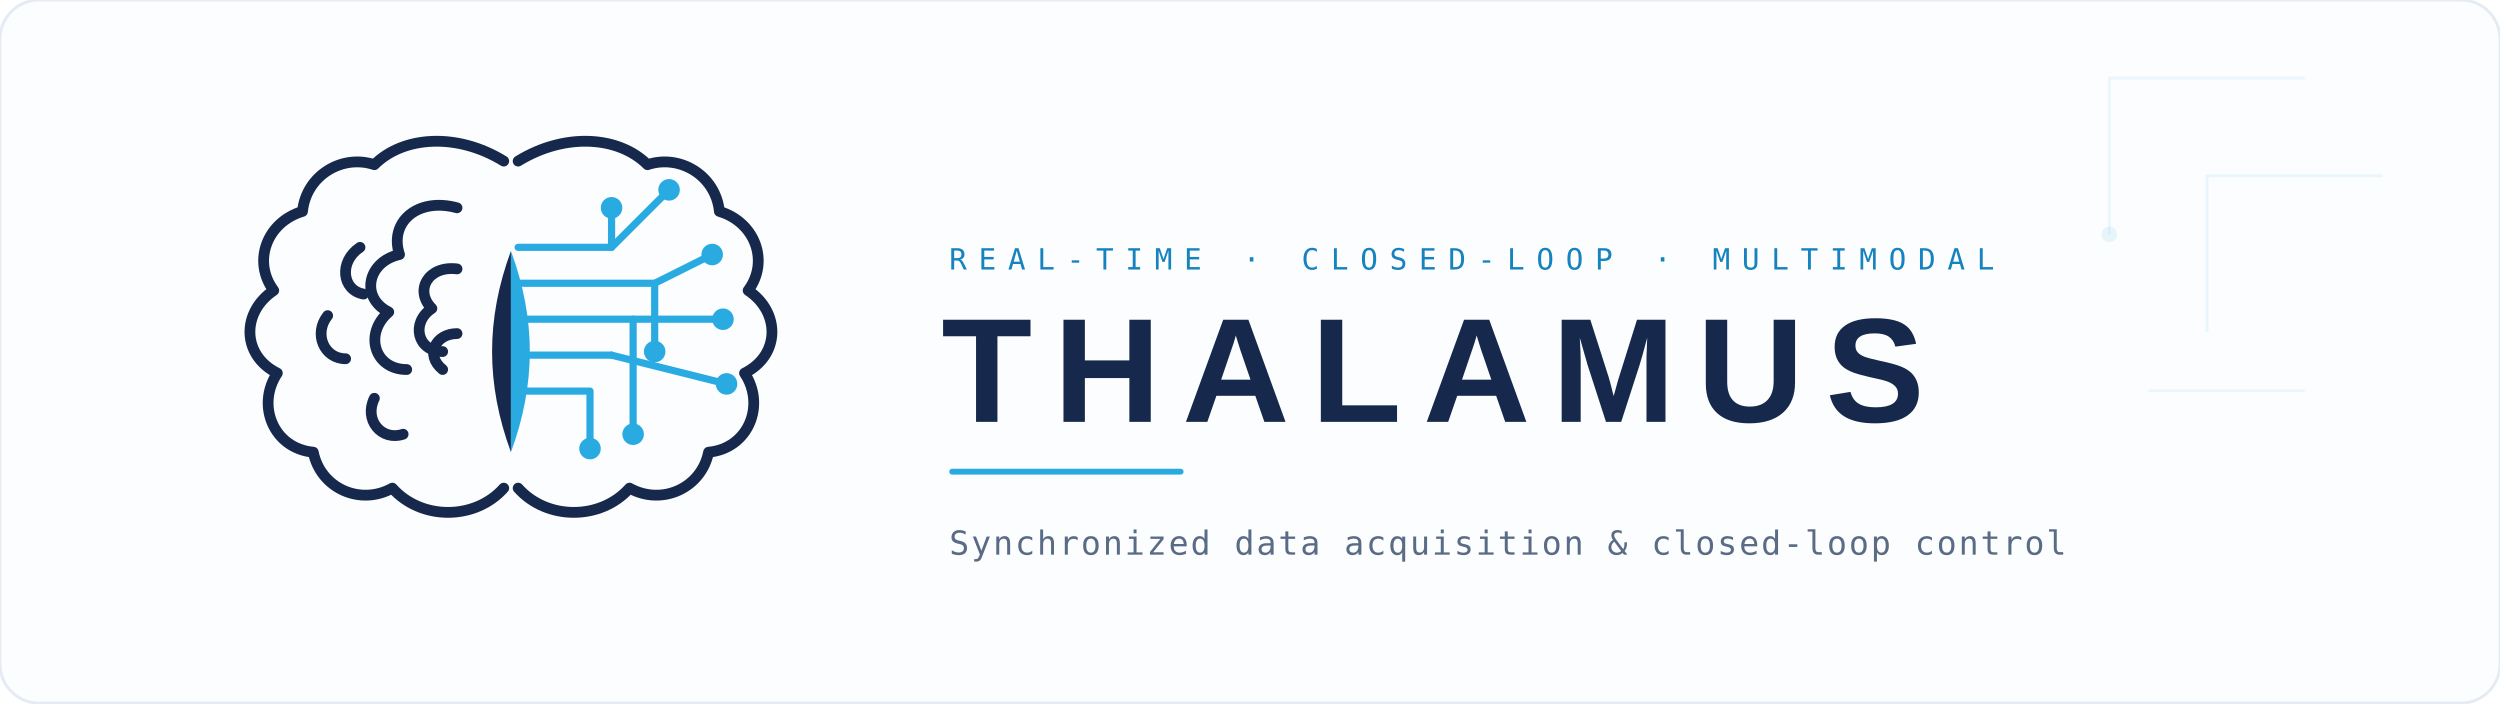
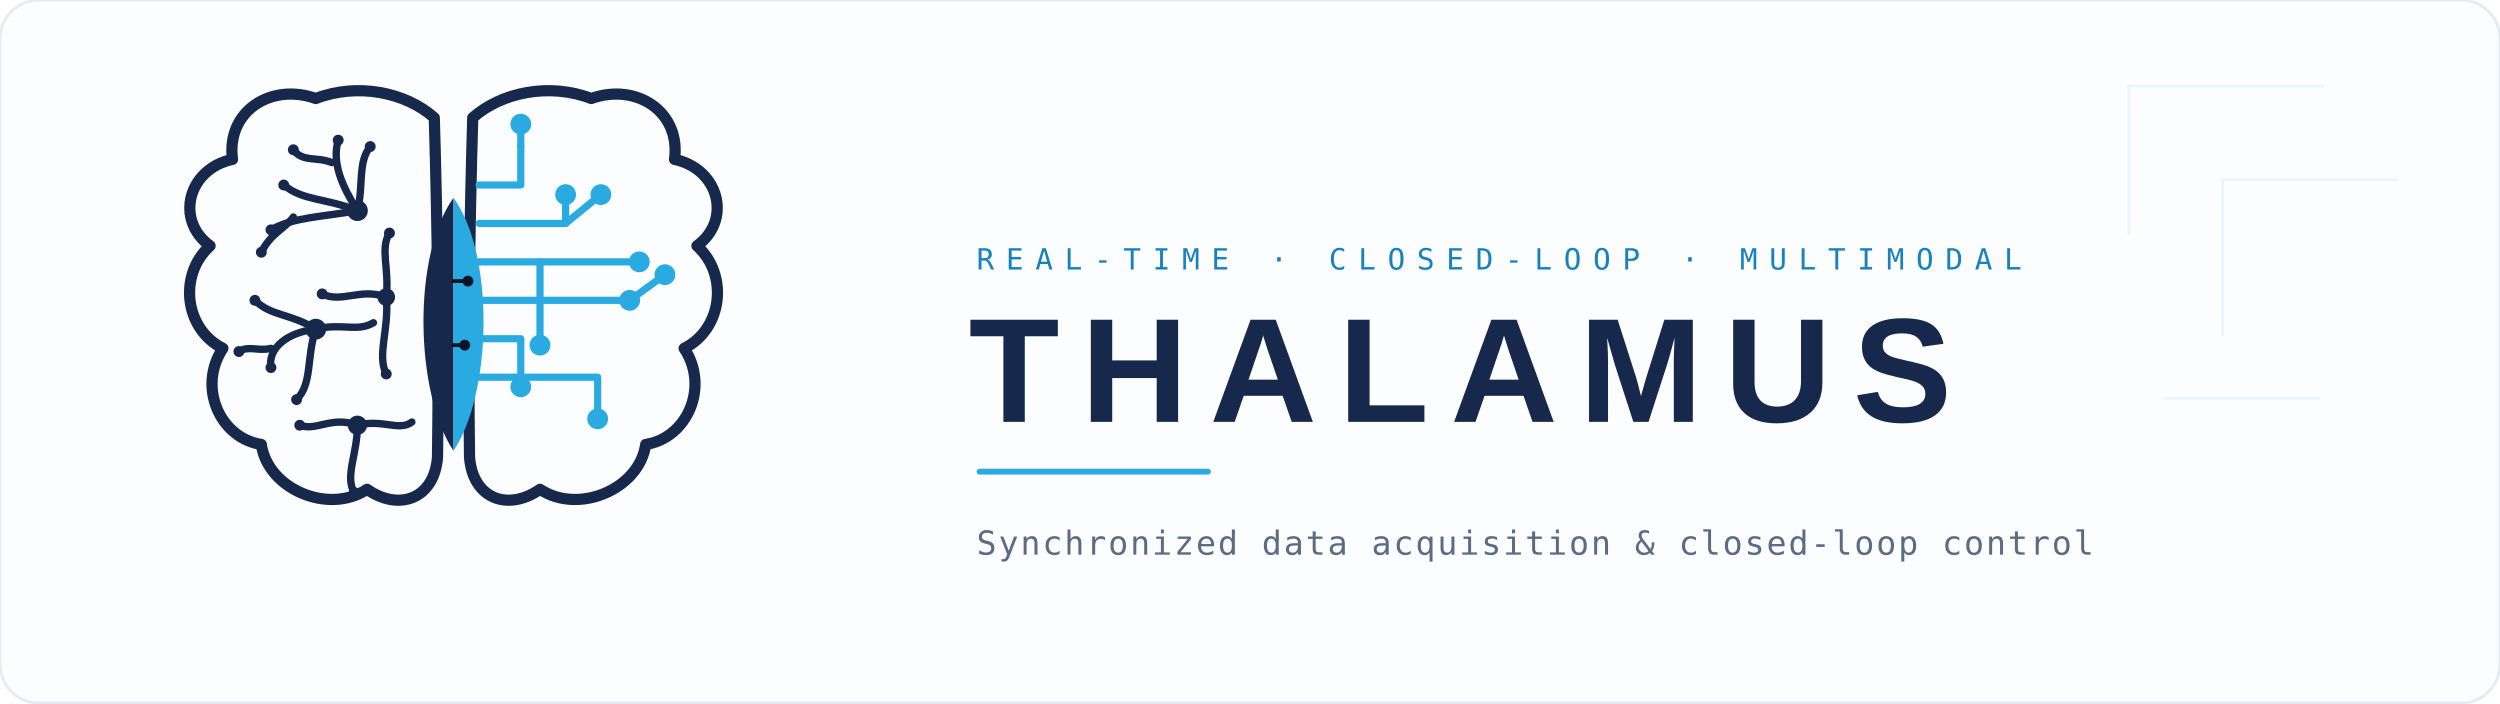
<svg xmlns="http://www.w3.org/2000/svg" width="1280" height="360" viewBox="0 0 1280 360" fill="none" role="img" aria-label="Thalamus — real-time, closed-loop multimodal data acquisition">
  <rect width="1280" height="360" rx="20" fill="#FCFDFE" stroke="#E5EBF3" stroke-width="1.5" />
  <g stroke="#29ABE2" stroke-opacity="0.08" stroke-width="1.5" fill="none">
-     <path d="M1180 40 H1080 V120 M1220 90 H1130 V170 M1180 200 H1100" />
-     <circle cx="1080" cy="120" r="4" fill="#29ABE2" fill-opacity="0.1" stroke="none" />
+     <path d="M1190 44 H1090 V120 M1228 92 H1138 V172 M1188 204 H1108" />
  </g>
-   <g transform="translate(96,42) scale(0.92)">
-     <g stroke="#16294C" fill="none" stroke-width="6" stroke-linecap="round" stroke-linejoin="round">
-       <path d="M176 44 C150 28 120 30 104 46 C86 40 66 52 64 72 C44 78 36 100 48 116 C30 128 30 152 50 162 C38 180 48 204 70 206 C74 226 96 236 114 226 C130 244 160 244 176 226" />
-       <path d="M150 70 C128 64 112 78 118 96 C100 100 96 120 112 128 C98 140 104 160 122 160" />
-       <path d="M150 104 C134 102 126 116 136 126 C124 134 128 150 142 150" />
-       <path d="M150 140 C138 140 132 152 142 160" />
-       <path d="M96 92 C84 100 86 116 98 118" />
-       <path d="M78 130 C70 140 76 154 88 154" />
-       <path d="M104 176 C98 188 108 200 120 196" />
+   <g transform="translate(60,16) scale(0.82)">
+     <defs>
+       <path id="hemi" d="M198 54 C180 38 150 32 124 42 C96 32 68 50 72 80 C44 86 36 118 58 134 C38 152 42 186 66 198 C50 222 64 254 90 258 C94 286 132 302 156 286 C176 300 198 292 200 266 C201 196 200 122 198 54 Z" />
+     </defs>
+     <use href="#hemi" stroke="#16294C" stroke-width="7" fill="none" stroke-linejoin="round" />
+     <use href="#hemi" stroke="#16294C" stroke-width="7" fill="none" stroke-linejoin="round" transform="translate(420,0) scale(-1,1)" />
+     <g stroke="#16294C" fill="none" stroke-width="4.6" stroke-linecap="round" stroke-linejoin="round">
+       <path d="M150 112 C140 96 134 82 138 68" />
+       <path d="M134 82 C124 78 116 82 110 74" />
+       <path d="M150 112 C130 104 116 106 104 96" />
+       <path d="M150 112 C128 116 110 116 96 124" />
+       <path d="M110 116 C104 124 96 126 90 138" />
+       <path d="M150 112 C154 96 150 82 158 72" />
+       <path d="M124 186 C108 176 96 178 86 168" />
+       <path d="M124 186 C106 188 94 198 96 210" />
+       <path d="M96 198 C88 200 82 196 76 200" />
+       <path d="M124 186 C118 204 122 220 112 230" />
+       <path d="M124 186 C140 182 150 188 160 182" />
+       <path d="M168 166 C152 160 140 170 128 164" />
+       <path d="M168 166 C170 148 164 136 170 126" />
+       <path d="M168 166 C170 186 162 202 168 214" />
+       <path d="M150 246 C134 240 124 250 114 246" />
+       <path d="M150 246 C150 264 142 278 148 288" />
+       <path d="M150 246 C166 242 176 250 184 244" />
    </g>
-     <path stroke="#16294C" fill="none" stroke-width="6" stroke-linecap="round" stroke-linejoin="round" d="M184 44 C210 28 240 30 256 46 C274 40 294 52 296 72 C316 78 324 100 312 116 C330 128 330 152 310 162 C322 180 312 204 290 206 C286 226 264 236 246 226 C230 244 200 244 184 226" />
-     <g stroke="#29ABE2" fill="none" stroke-width="4" stroke-linecap="round" stroke-linejoin="round">
-       <path d="M184 92 H236 V70" />
-       <path d="M184 112 H260 V150" />
-       <path d="M184 132 H248 V196" />
-       <path d="M184 152 H236" />
-       <path d="M184 172 H224 V204" />
-       <path d="M236 92 L268 60" />
-       <path d="M260 112 L292 96" />
-       <path d="M248 132 L298 132" />
-       <path d="M236 152 L300 168" />
+     <g fill="#16294C">
+       <circle cx="150" cy="112" r="6.5" />
+       <circle cx="124" cy="186" r="6.5" />
+       <circle cx="168" cy="166" r="5.5" />
+       <circle cx="150" cy="246" r="6" />
+       <circle cx="138" cy="68" r="3.4" />
+       <circle cx="110" cy="74" r="3.4" />
+       <circle cx="104" cy="96" r="3.4" />
+       <circle cx="96" cy="124" r="3.4" />
+       <circle cx="90" cy="138" r="3.4" />
+       <circle cx="158" cy="72" r="3.4" />
+       <circle cx="86" cy="168" r="3.4" />
+       <circle cx="96" cy="210" r="3.4" />
+       <circle cx="76" cy="200" r="3.4" />
+       <circle cx="112" cy="230" r="3.4" />
+       <circle cx="128" cy="164" r="3.4" />
+       <circle cx="170" cy="126" r="3.4" />
+       <circle cx="168" cy="214" r="3.4" />
+       <circle cx="114" cy="246" r="3.4" />
+       <circle cx="148" cy="288" r="3.4" />
+     </g>
+     <g stroke="#29ABE2" fill="none" stroke-width="4.5" stroke-linecap="round" stroke-linejoin="round">
+       <path d="M226 96 H252 V72" />
+       <path d="M252 72 V58" />
+       <path d="M226 120 H280 L302 102" />
+       <path d="M226 144 H264 V196" />
+       <path d="M226 168 H320" />
+       <path d="M226 192 H252 V222" />
+       <path d="M226 216 H300 V242" />
+       <path d="M264 144 H326" />
+       <path d="M280 120 V102" />
+       <path d="M320 168 L342 152" />
    </g>
    <g fill="#29ABE2">
-       <circle cx="236" cy="70" r="6" />
-       <circle cx="268" cy="60" r="6" />
-       <circle cx="292" cy="96" r="6" />
-       <circle cx="298" cy="132" r="6" />
-       <circle cx="300" cy="168" r="6" />
-       <circle cx="224" cy="204" r="6" />
-       <circle cx="248" cy="196" r="6" />
-       <circle cx="260" cy="150" r="6" />
+       <circle cx="252" cy="58" r="6.5" />
+       <circle cx="280" cy="102" r="6.5" />
+       <circle cx="302" cy="102" r="6.5" />
+       <circle cx="264" cy="196" r="6.5" />
+       <circle cx="320" cy="168" r="6.5" />
+       <circle cx="252" cy="222" r="6.5" />
+       <circle cx="326" cy="144" r="6.5" />
+       <circle cx="342" cy="152" r="6.5" />
+       <circle cx="300" cy="242" r="6.5" />
    </g>
-     <path d="M180 94 C166 132 166 168 180 206 Z" fill="#16294C" />
-     <path d="M180 94 C194 132 194 168 180 206 Z" fill="#29ABE2" />
+     <path d="M210 104 C184 140 186 226 210 262 Z" fill="#16294C" />
+     <path d="M210 104 C236 140 234 226 210 262 Z" fill="#29ABE2" />
+     <g fill="#0B1428">
+       <circle cx="219" cy="156" r="3.4" />
+       <circle cx="217" cy="196" r="3.4" />
+     </g>
+     <path d="M210 156 H219 M210 196 H217" stroke="#0B1428" stroke-width="2.4" stroke-linecap="round" />
  </g>
-   <text x="486" y="138" font-family="ui-monospace, 'SF Mono', Menlo, Consolas, monospace" font-size="15" letter-spacing="6" fill="#1683BE">REAL‑TIME · CLOSED‑LOOP · MULTIMODAL</text>
-   <text x="482" y="216" font-family="'Segoe UI', system-ui, -apple-system, Arial, sans-serif" font-size="76" font-weight="800" letter-spacing="11" fill="#16294C">THALAMUS</text>
-   <rect x="486" y="240" width="120" height="3" rx="1.5" fill="#29ABE2" />
-   <text x="486" y="284" font-family="ui-monospace, 'SF Mono', Menlo, Consolas, monospace" font-size="17" letter-spacing="1" fill="#5A6B86">Synchronized data acquisition &amp; closed-loop control</text>
+   <text x="500" y="138" font-family="ui-monospace, 'SF Mono', Menlo, Consolas, monospace" font-size="15" letter-spacing="6" fill="#1683BE">REAL‑TIME · CLOSED‑LOOP · MULTIMODAL</text>
+   <text x="496" y="216" font-family="'Segoe UI', system-ui, -apple-system, Arial, sans-serif" font-size="76" font-weight="800" letter-spacing="11" fill="#16294C">THALAMUS</text>
+   <rect x="500" y="240" width="120" height="3" rx="1.5" fill="#29ABE2" />
+   <text x="500" y="284" font-family="ui-monospace, 'SF Mono', Menlo, Consolas, monospace" font-size="17" letter-spacing="1" fill="#5A6B86">Synchronized data acquisition &amp; closed-loop control</text>
</svg>
